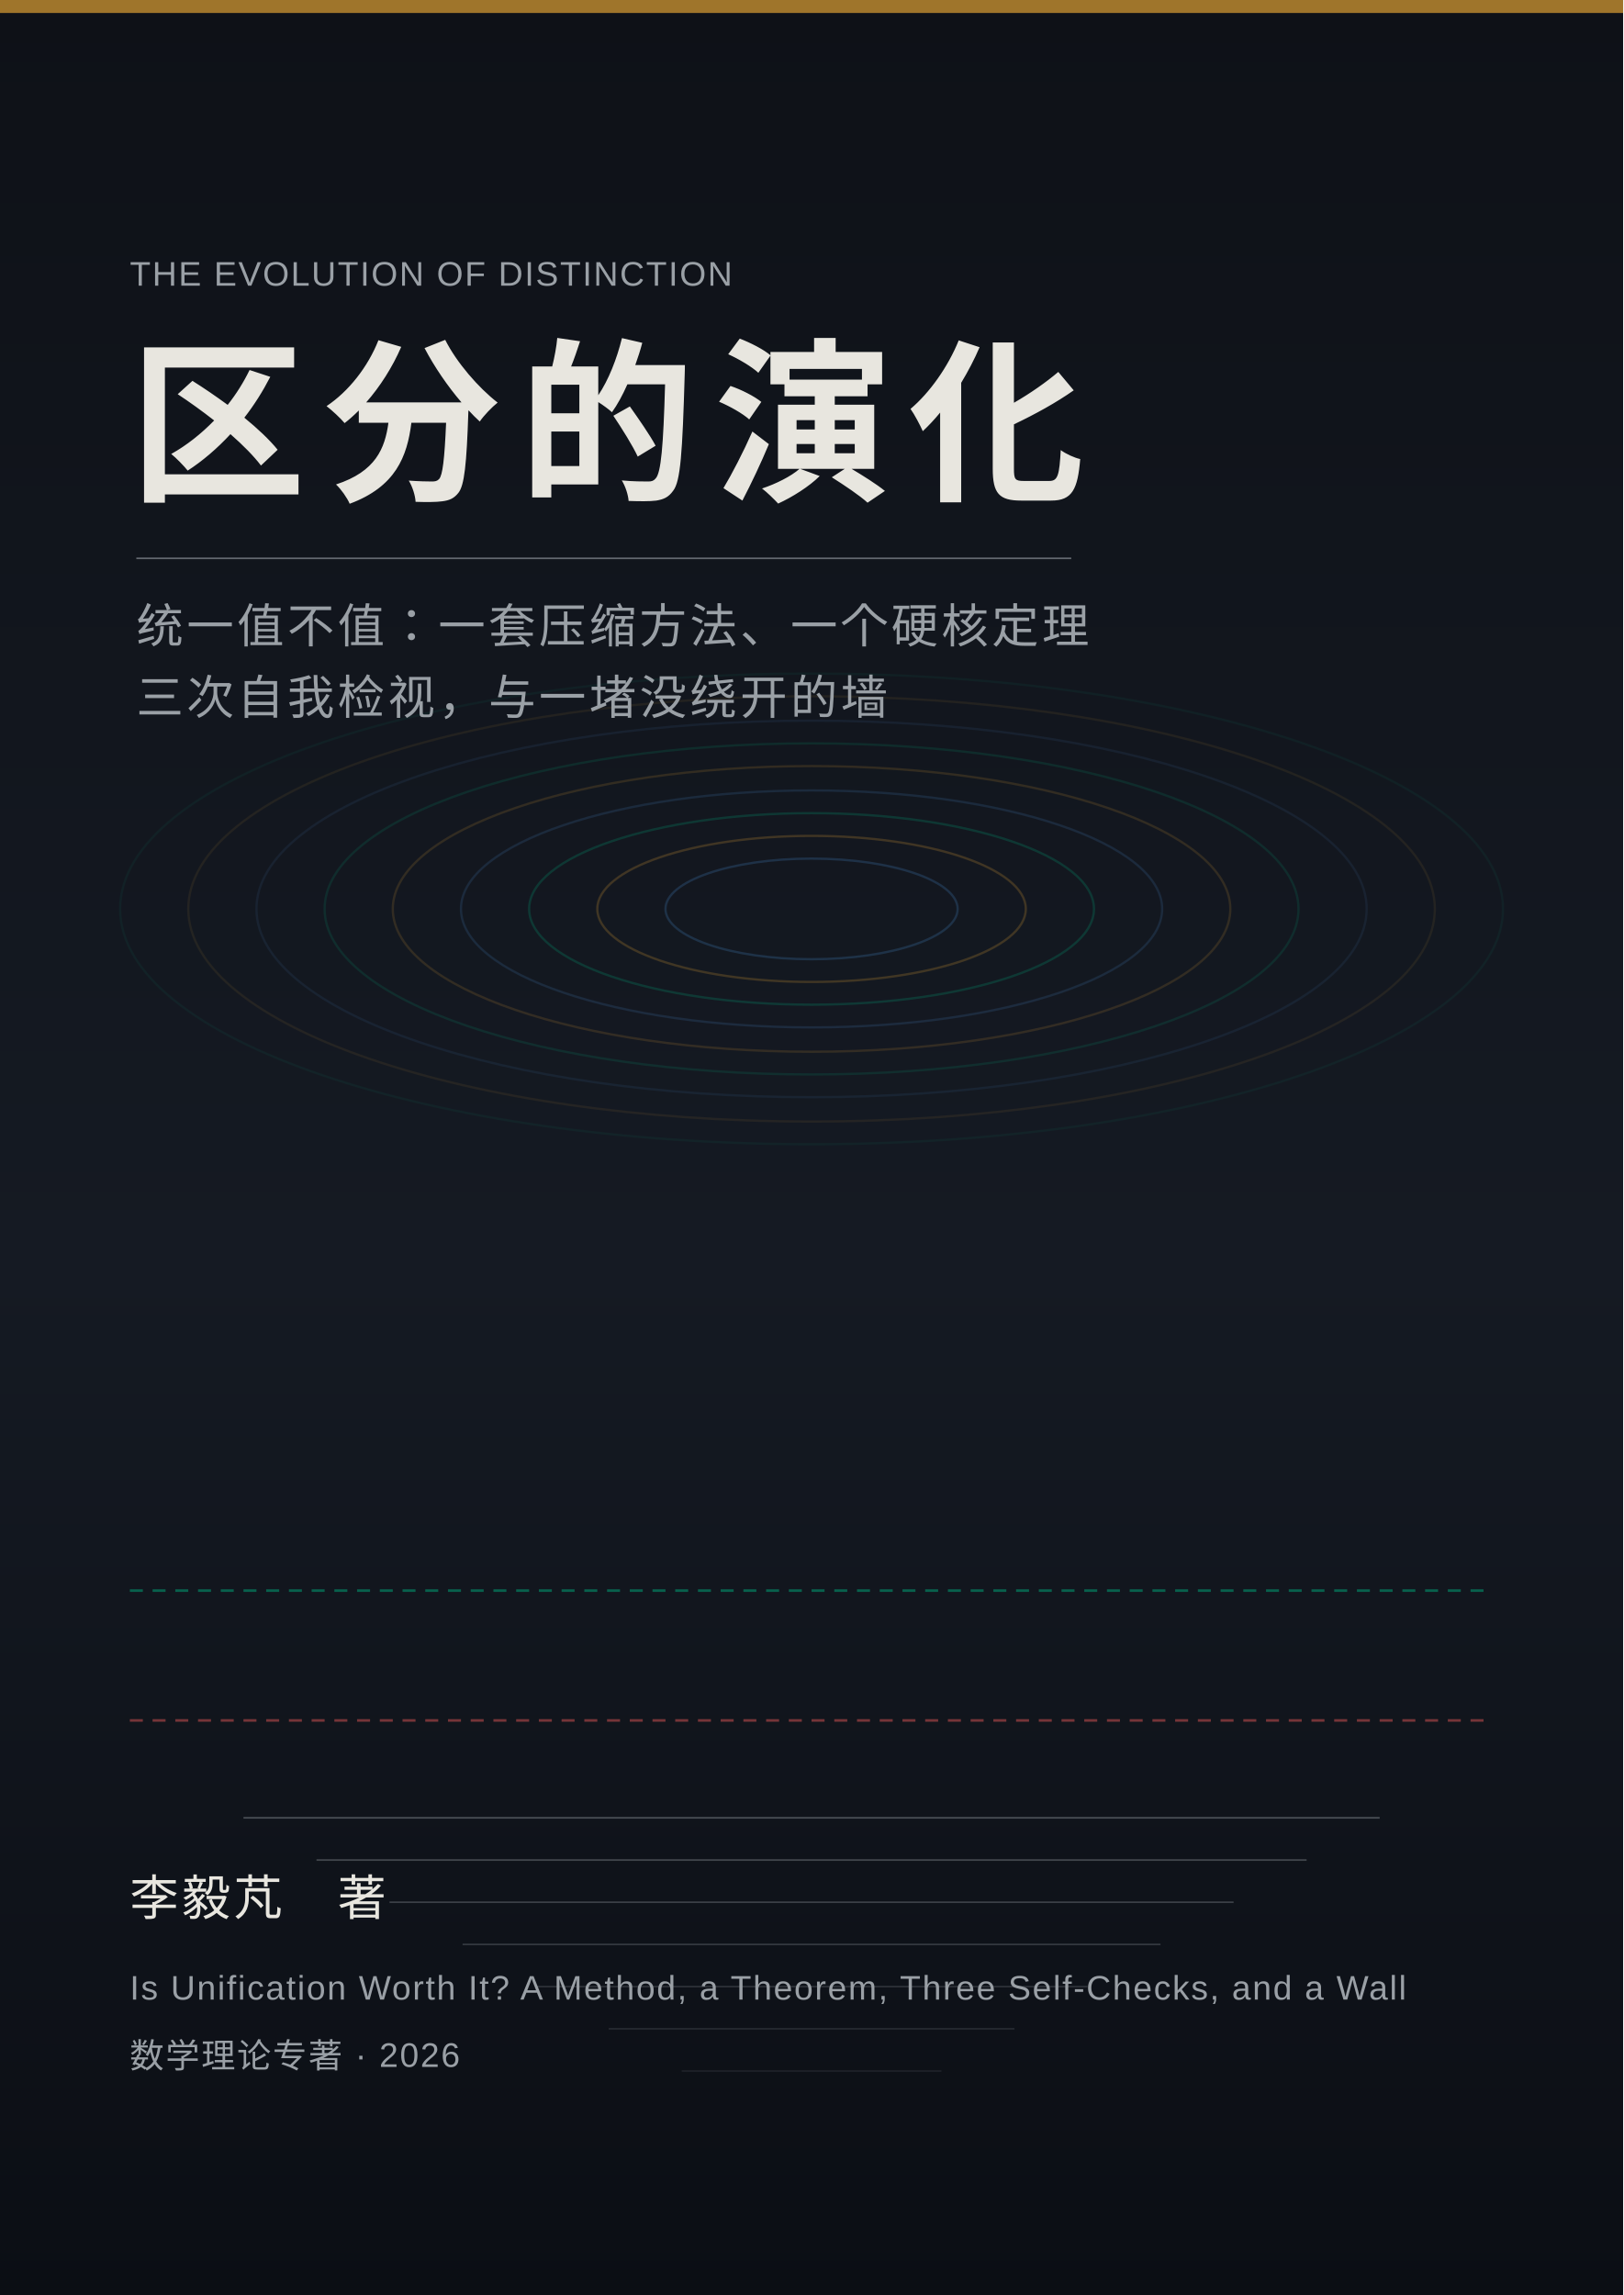
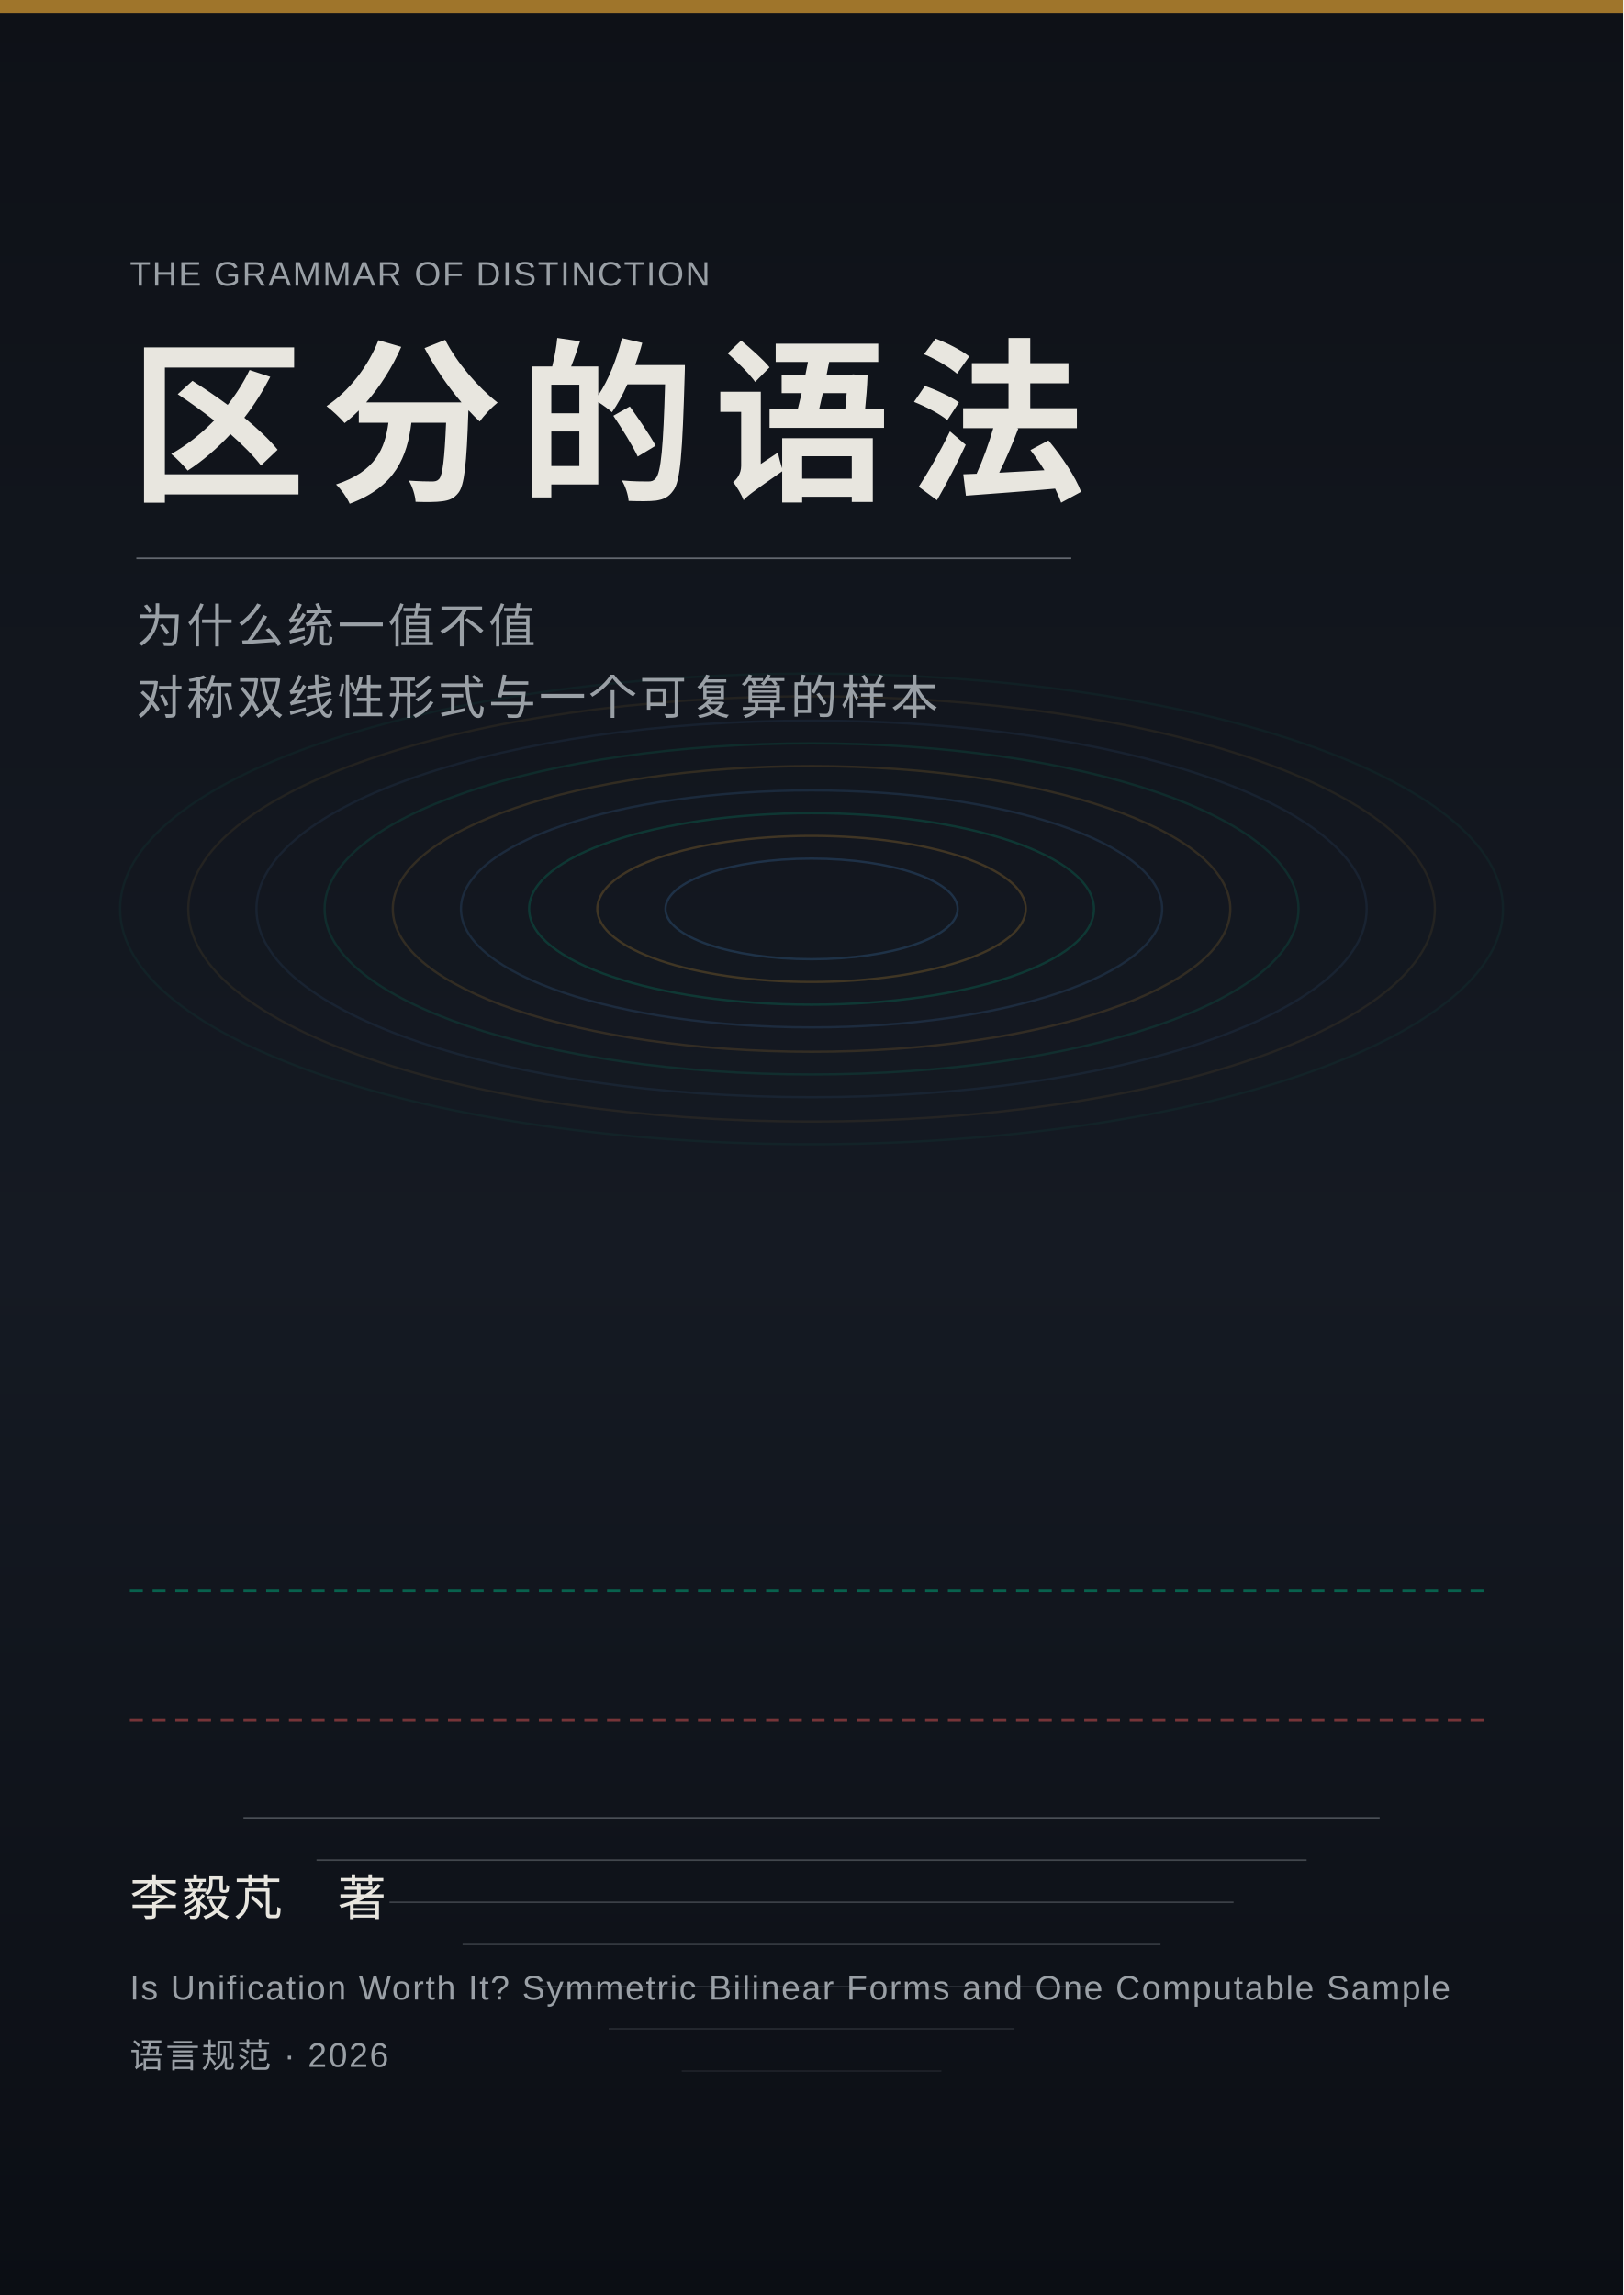
<svg xmlns="http://www.w3.org/2000/svg" viewBox="0 0 1000 1414" width="1000" height="1414">
  <defs>
    <linearGradient id="bg" x1="0" y1="0" x2="0" y2="1">
      <stop offset="0" stop-color="#0e1117" />
      <stop offset="0.55" stop-color="#151a23" />
      <stop offset="1" stop-color="#0b0e14" />
    </linearGradient>
  </defs>
  <rect x="0" y="0" width="1000" height="1414" fill="url(#bg)" />
  <rect x="0" y="0" width="1000" height="8" fill="#b8862f" opacity="0.85" />
  <ellipse cx="500" cy="560" rx="90" ry="31" fill="none" stroke="#3a6ea5" stroke-width="1.4" opacity="0.300" />
  <ellipse cx="500" cy="560" rx="132" ry="45" fill="none" stroke="#b8862f" stroke-width="1.4" opacity="0.272" />
  <ellipse cx="500" cy="560" rx="174" ry="59" fill="none" stroke="#009E73" stroke-width="1.4" opacity="0.244" />
  <ellipse cx="500" cy="560" rx="216" ry="73" fill="none" stroke="#3a6ea5" stroke-width="1.4" opacity="0.216" />
  <ellipse cx="500" cy="560" rx="258" ry="88" fill="none" stroke="#b8862f" stroke-width="1.4" opacity="0.188" />
  <ellipse cx="500" cy="560" rx="300" ry="102" fill="none" stroke="#009E73" stroke-width="1.4" opacity="0.160" />
  <ellipse cx="500" cy="560" rx="342" ry="116" fill="none" stroke="#3a6ea5" stroke-width="1.4" opacity="0.132" />
  <ellipse cx="500" cy="560" rx="384" ry="131" fill="none" stroke="#b8862f" stroke-width="1.4" opacity="0.104" />
  <ellipse cx="500" cy="560" rx="426" ry="145" fill="none" stroke="#009E73" stroke-width="1.4" opacity="0.076" />
  <line x1="80" y1="980" x2="920" y2="980" stroke="#009E73" stroke-width="1.6" opacity="0.55" stroke-dasharray="8,6" />
  <line x1="80" y1="1060" x2="920" y2="1060" stroke="#c94f4f" stroke-width="1.6" opacity="0.55" stroke-dasharray="8,6" />
  <line x1="150" y1="1120" x2="850" y2="1120" stroke="#9aa0a6" stroke-width="1" opacity="0.42" />
  <line x1="195" y1="1146" x2="805" y2="1146" stroke="#9aa0a6" stroke-width="1" opacity="0.37" />
  <line x1="240" y1="1172" x2="760" y2="1172" stroke="#9aa0a6" stroke-width="1" opacity="0.32" />
  <line x1="285" y1="1198" x2="715" y2="1198" stroke="#9aa0a6" stroke-width="1" opacity="0.27" />
  <line x1="330" y1="1224" x2="670" y2="1224" stroke="#9aa0a6" stroke-width="1" opacity="0.22" />
  <line x1="375" y1="1250" x2="625" y2="1250" stroke="#9aa0a6" stroke-width="1" opacity="0.17" />
  <line x1="420" y1="1276" x2="580" y2="1276" stroke="#9aa0a6" stroke-width="1" opacity="0.12" />
  <style>
text{font-family:'Microsoft YaHei','SimHei',Arial,sans-serif;}
.ttl{font-size:108px;font-weight:700;letter-spacing:12px;fill:#e8e6df;}
.sub{font-size:29px;fill:#9aa0a6;letter-spacing:2px;}
.eng{font-size:21px;fill:#9aa0a6;letter-spacing:1px;}
.au{font-size:30px;fill:#e8e6df;letter-spacing:2px;}
.rule{stroke:#9aa0a6;stroke-width:1;opacity:0.6;}
</style>
-   <text x="80" y="176" class="eng">THE EVOLUTION OF DISTINCTION</text>
-   <text x="80" y="300" class="ttl">区分的演化</text>
+   <text x="80" y="176" class="eng">THE GRAMMAR OF DISTINCTION</text>
+   <text x="80" y="300" class="ttl">区分的语法</text>
  <line x1="84" y1="344" x2="660" y2="344" class="rule" />
-   <text x="84" y="396" class="sub">统一值不值：一套压缩方法、一个硬核定理</text>
-   <text x="84" y="440" class="sub">三次自我检视，与一堵没绕开的墙</text>
+   <text x="84" y="396" class="sub">为什么统一值不值</text>
+   <text x="84" y="440" class="sub">对称双线性形式与一个可复算的样本</text>
  <text x="80" y="1180" class="au">李毅芃　著</text>
-   <text x="80" y="1232" class="eng">Is Unification Worth It? A Method, a Theorem, Three Self-Checks, and a Wall</text>
-   <text x="80" y="1274" class="eng">数学理论专著 · 2026</text>
+   <text x="80" y="1232" class="eng">Is Unification Worth It? Symmetric Bilinear Forms and One Computable Sample</text>
+   <text x="80" y="1274" class="eng">语言规范 · 2026</text>
</svg>
